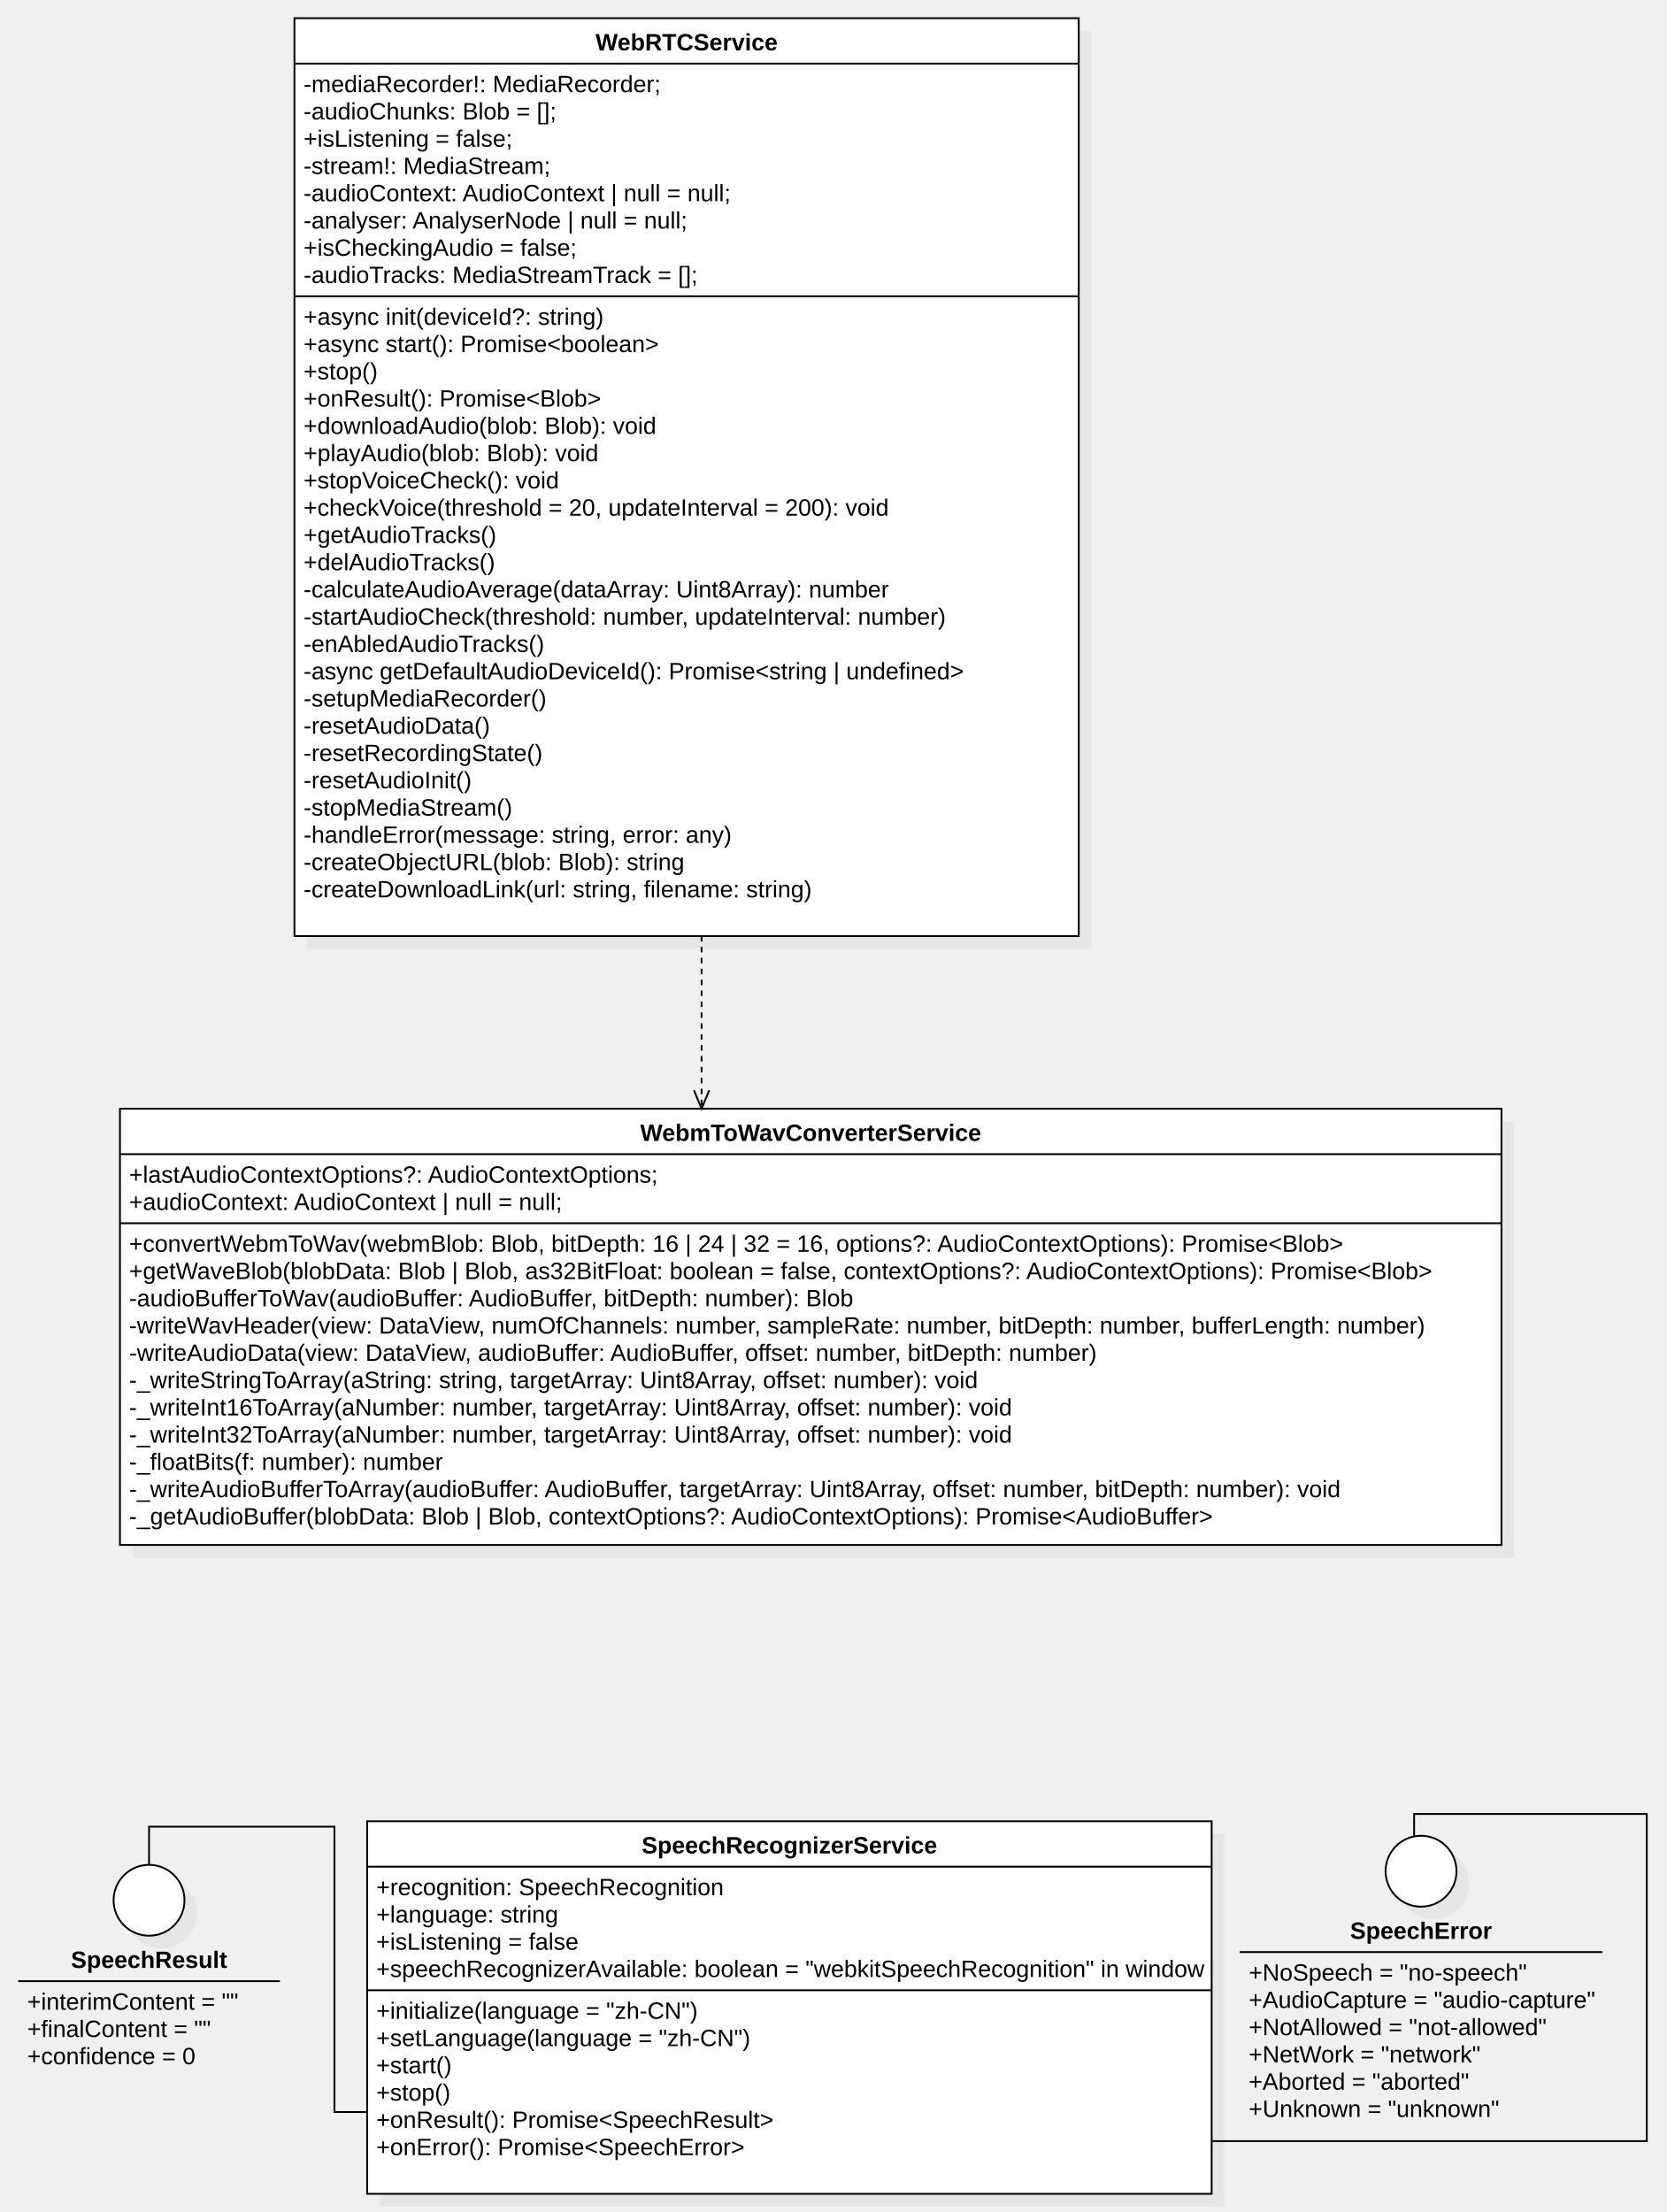
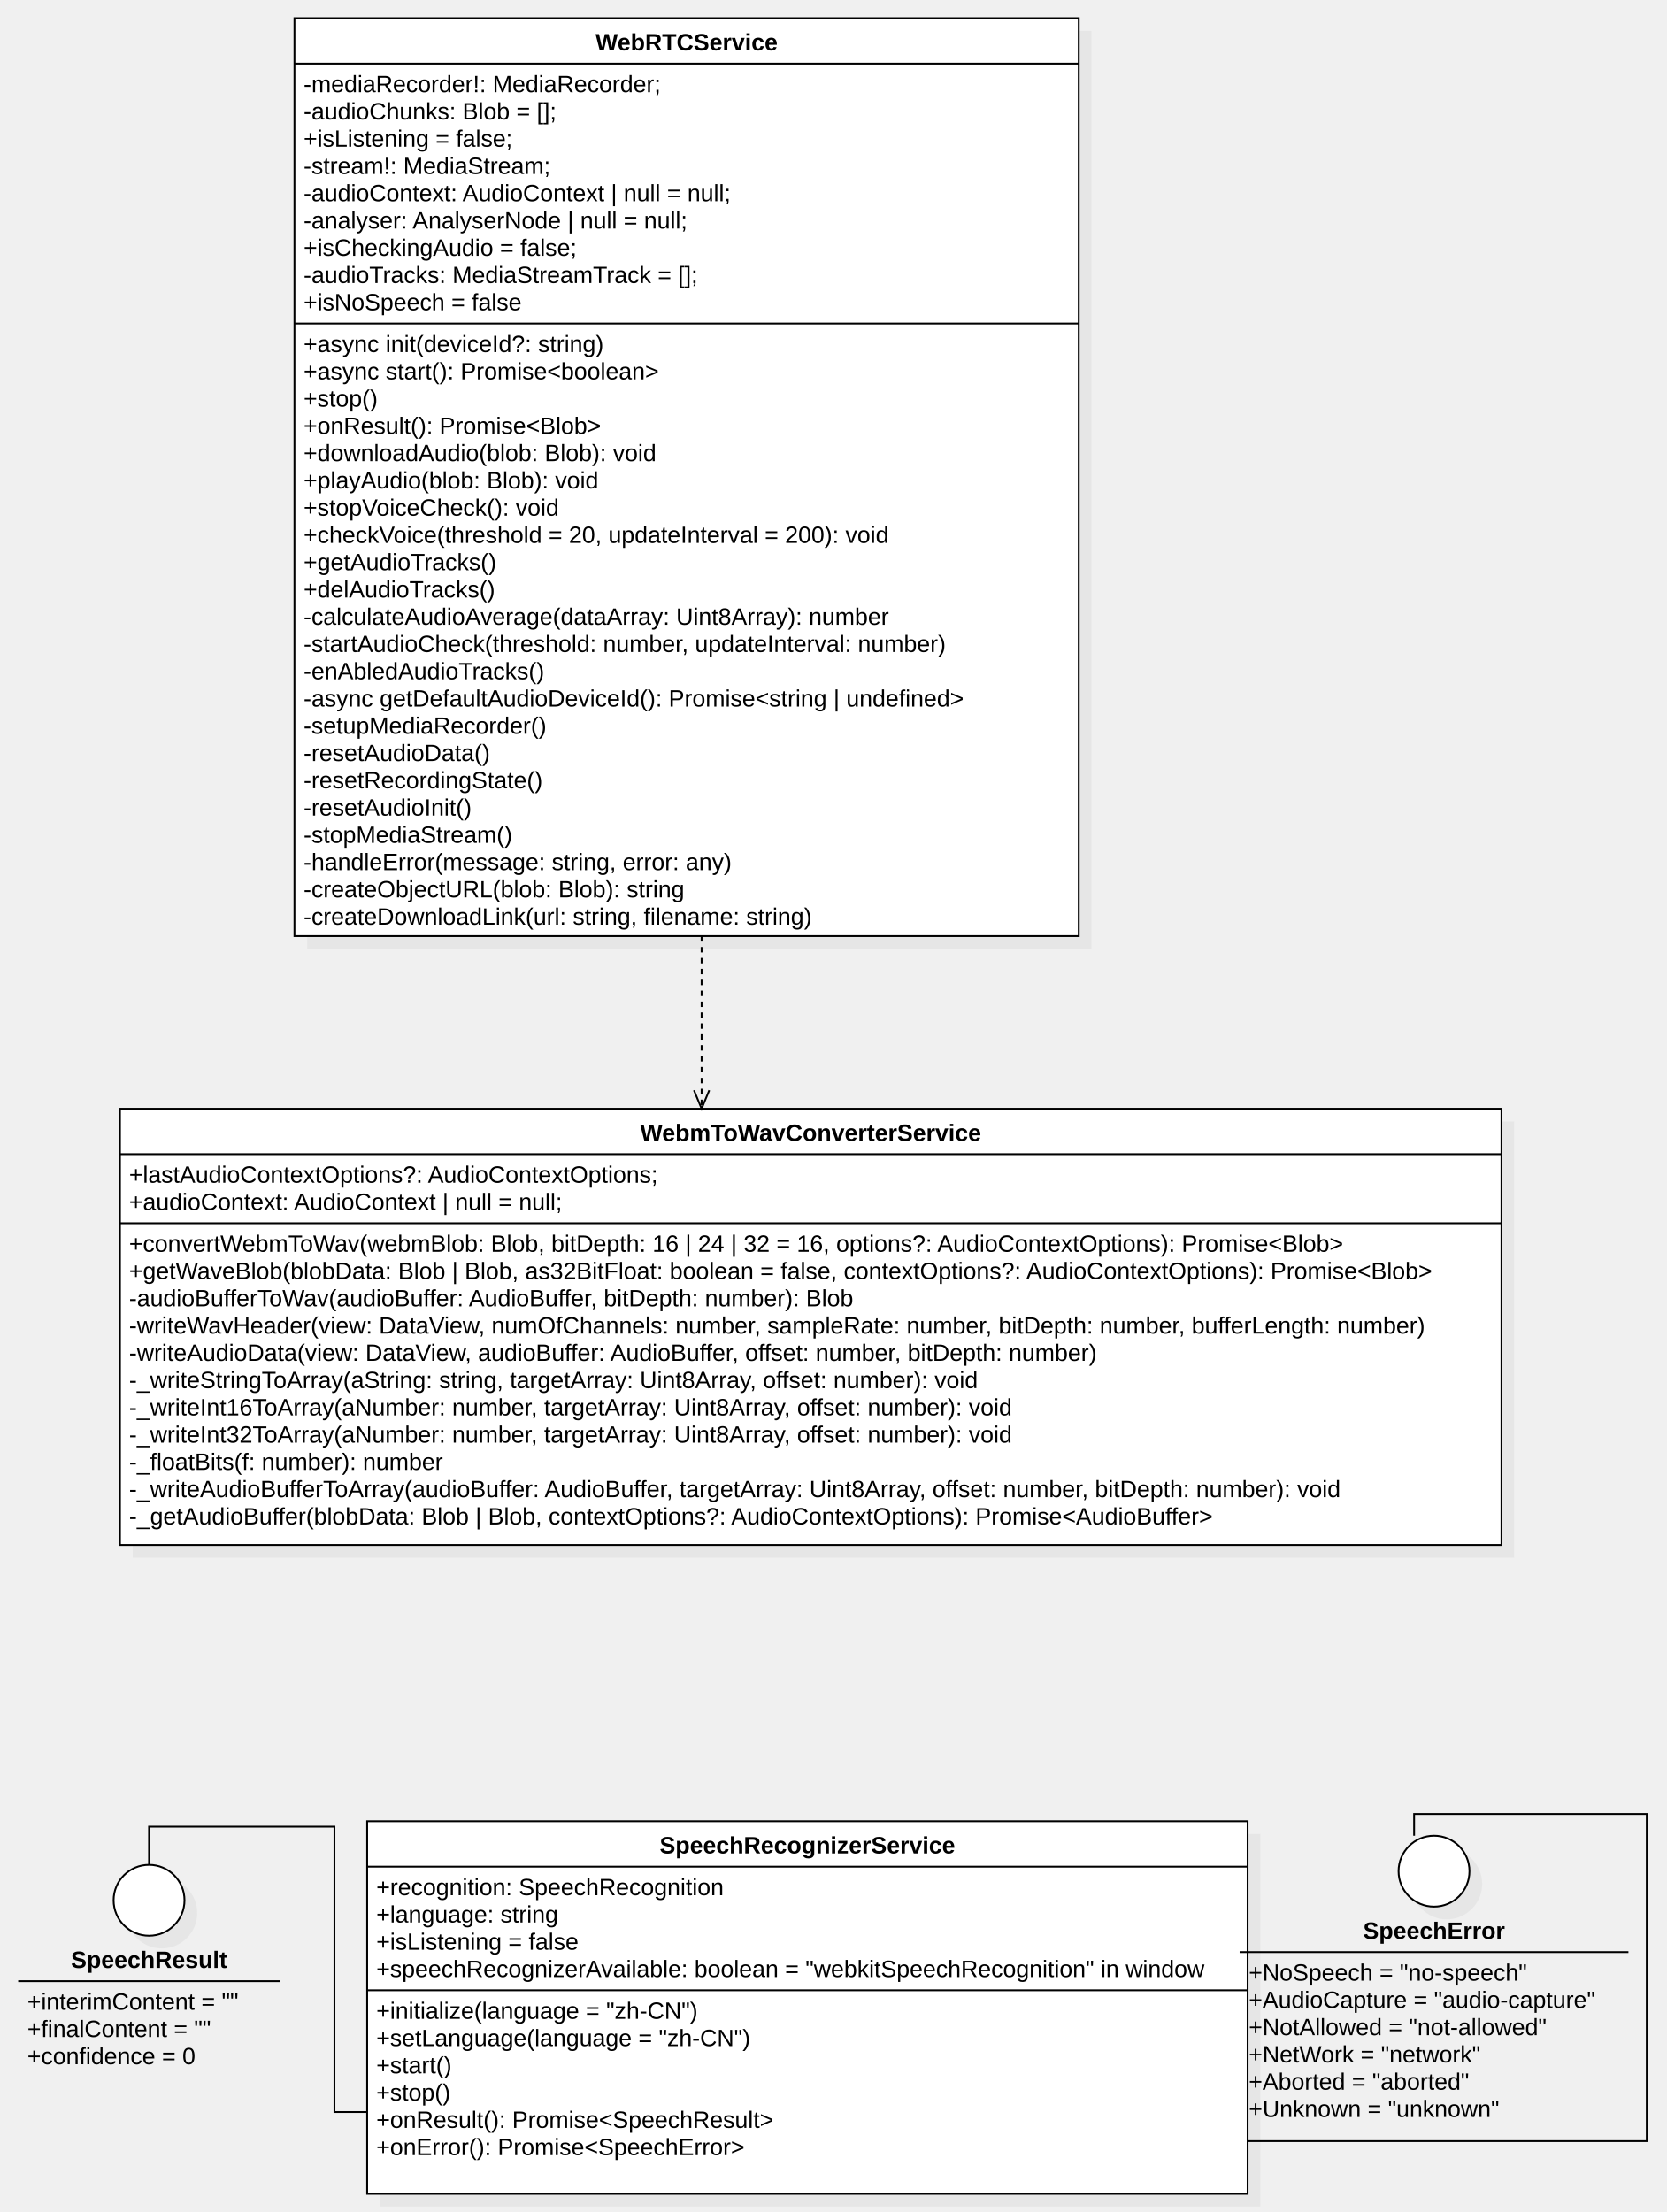
<svg xmlns="http://www.w3.org/2000/svg" version="1.1" width="917" height="1217">
  <defs />
  <g>
    <g transform="translate(-30,2) scale(1,1)">
      <rect fill="#C0C0C0" stroke="none" x="199" y="15" width="431.495" height="505" opacity="0.2" />
    </g>
    <g transform="translate(-30,2) scale(1,1)">
      <rect fill="#ffffff" stroke="none" x="192" y="8" width="431.495" height="505" />
    </g>
    <g transform="translate(-30,2) scale(1,1)">
      <path fill="none" stroke="#000000" d="M 192 8 L 623.495 8 L 623.495 513 L 192 513 L 192 8 Z Z" stroke-miterlimit="10" />
    </g>
    <g transform="translate(-30,2) scale(1,1)">
      <path fill="none" stroke="#000000" d="M 192 33 L 623.495 33" stroke-miterlimit="10" />
    </g>
    <g transform="translate(-30,2) scale(1,1)">
-       <path fill="none" stroke="#000000" d="M 192 161 L 623.495 161" stroke-miterlimit="10" />
+       <path fill="none" stroke="#000000" d="M 192 176 L 623.495 176" stroke-miterlimit="10" />
    </g>
    <g transform="translate(-30,2) scale(1,1)">
      <g>
        <path fill="none" stroke="none" />
        <text fill="#000000" stroke="none" font-family="Arial" font-size="13px" font-style="normal" font-weight="bold" text-decoration="none" x="357.655" y="25.71">WebRTCService</text>
      </g>
    </g>
    <g transform="translate(-30,2) scale(1,1)">
      <g>
        <path fill="none" stroke="none" />
        <text fill="#000000" stroke="none" font-family="Arial" font-size="13px" font-style="normal" font-weight="normal" text-decoration="none" x="197" y="48.71">-mediaRecorder!: MediaRecorder;</text>
      </g>
    </g>
    <g transform="translate(-30,2) scale(1,1)">
      <g>
        <path fill="none" stroke="none" />
        <text fill="#000000" stroke="none" font-family="Arial" font-size="13px" font-style="normal" font-weight="normal" text-decoration="none" x="197" y="63.71">-audioChunks: Blob = [];</text>
      </g>
    </g>
    <g transform="translate(-30,2) scale(1,1)">
      <g>
        <path fill="none" stroke="none" />
        <text fill="#000000" stroke="none" font-family="Arial" font-size="13px" font-style="normal" font-weight="normal" text-decoration="none" x="197" y="78.71">+isListening = false;</text>
      </g>
    </g>
    <g transform="translate(-30,2) scale(1,1)">
      <g>
        <path fill="none" stroke="none" />
        <text fill="#000000" stroke="none" font-family="Arial" font-size="13px" font-style="normal" font-weight="normal" text-decoration="none" x="197" y="93.71">-stream!: MediaStream;</text>
      </g>
    </g>
    <g transform="translate(-30,2) scale(1,1)">
      <g>
        <path fill="none" stroke="none" />
        <text fill="#000000" stroke="none" font-family="Arial" font-size="13px" font-style="normal" font-weight="normal" text-decoration="none" x="197" y="108.71">-audioContext: AudioContext | null = null;</text>
      </g>
    </g>
    <g transform="translate(-30,2) scale(1,1)">
      <g>
        <path fill="none" stroke="none" />
        <text fill="#000000" stroke="none" font-family="Arial" font-size="13px" font-style="normal" font-weight="normal" text-decoration="none" x="197" y="123.71">-analyser: AnalyserNode | null = null;</text>
      </g>
    </g>
    <g transform="translate(-30,2) scale(1,1)">
      <g>
        <path fill="none" stroke="none" />
        <text fill="#000000" stroke="none" font-family="Arial" font-size="13px" font-style="normal" font-weight="normal" text-decoration="none" x="197" y="138.71">+isCheckingAudio = false;</text>
      </g>
    </g>
    <g transform="translate(-30,2) scale(1,1)">
      <g>
        <path fill="none" stroke="none" />
        <text fill="#000000" stroke="none" font-family="Arial" font-size="13px" font-style="normal" font-weight="normal" text-decoration="none" x="197" y="153.71">-audioTracks: MediaStreamTrack = [];</text>
      </g>
    </g>
    <g transform="translate(-30,2) scale(1,1)">
      <g>
        <path fill="none" stroke="none" />
-         <text fill="#000000" stroke="none" font-family="Arial" font-size="13px" font-style="normal" font-weight="normal" text-decoration="none" x="197" y="176.71">+async init(deviceId?: string)</text>
-       </g>
-     </g>
-     <g transform="translate(-30,2) scale(1,1)">
-       <g>
-         <path fill="none" stroke="none" />
-         <text fill="#000000" stroke="none" font-family="Arial" font-size="13px" font-style="normal" font-weight="normal" text-decoration="none" x="197" y="191.71">+async start(): Promise&lt;boolean&gt;</text>
-       </g>
-     </g>
-     <g transform="translate(-30,2) scale(1,1)">
-       <g>
-         <path fill="none" stroke="none" />
-         <text fill="#000000" stroke="none" font-family="Arial" font-size="13px" font-style="normal" font-weight="normal" text-decoration="none" x="197" y="206.71">+stop()</text>
-       </g>
-     </g>
-     <g transform="translate(-30,2) scale(1,1)">
-       <g>
-         <path fill="none" stroke="none" />
-         <text fill="#000000" stroke="none" font-family="Arial" font-size="13px" font-style="normal" font-weight="normal" text-decoration="none" x="197" y="221.71">+onResult(): Promise&lt;Blob&gt;</text>
-       </g>
-     </g>
-     <g transform="translate(-30,2) scale(1,1)">
-       <g>
-         <path fill="none" stroke="none" />
-         <text fill="#000000" stroke="none" font-family="Arial" font-size="13px" font-style="normal" font-weight="normal" text-decoration="none" x="197" y="236.71">+downloadAudio(blob: Blob): void</text>
-       </g>
-     </g>
-     <g transform="translate(-30,2) scale(1,1)">
-       <g>
-         <path fill="none" stroke="none" />
-         <text fill="#000000" stroke="none" font-family="Arial" font-size="13px" font-style="normal" font-weight="normal" text-decoration="none" x="197" y="251.71">+playAudio(blob: Blob): void</text>
-       </g>
-     </g>
-     <g transform="translate(-30,2) scale(1,1)">
-       <g>
-         <path fill="none" stroke="none" />
-         <text fill="#000000" stroke="none" font-family="Arial" font-size="13px" font-style="normal" font-weight="normal" text-decoration="none" x="197" y="266.71">+stopVoiceCheck(): void</text>
-       </g>
-     </g>
-     <g transform="translate(-30,2) scale(1,1)">
-       <g>
-         <path fill="none" stroke="none" />
-         <text fill="#000000" stroke="none" font-family="Arial" font-size="13px" font-style="normal" font-weight="normal" text-decoration="none" x="197" y="281.71">+checkVoice(threshold   = 20, updateInterval  = 200): void</text>
-       </g>
-     </g>
-     <g transform="translate(-30,2) scale(1,1)">
-       <g>
-         <path fill="none" stroke="none" />
-         <text fill="#000000" stroke="none" font-family="Arial" font-size="13px" font-style="normal" font-weight="normal" text-decoration="none" x="197" y="296.71">+getAudioTracks()</text>
-       </g>
-     </g>
-     <g transform="translate(-30,2) scale(1,1)">
-       <g>
-         <path fill="none" stroke="none" />
-         <text fill="#000000" stroke="none" font-family="Arial" font-size="13px" font-style="normal" font-weight="normal" text-decoration="none" x="197" y="311.71">+delAudioTracks()</text>
-       </g>
-     </g>
-     <g transform="translate(-30,2) scale(1,1)">
-       <g>
-         <path fill="none" stroke="none" />
-         <text fill="#000000" stroke="none" font-family="Arial" font-size="13px" font-style="normal" font-weight="normal" text-decoration="none" x="197" y="326.71">-calculateAudioAverage(dataArray: Uint8Array): number</text>
-       </g>
-     </g>
-     <g transform="translate(-30,2) scale(1,1)">
-       <g>
-         <path fill="none" stroke="none" />
-         <text fill="#000000" stroke="none" font-family="Arial" font-size="13px" font-style="normal" font-weight="normal" text-decoration="none" x="197" y="341.71">-startAudioCheck(threshold: number, updateInterval: number)</text>
-       </g>
-     </g>
-     <g transform="translate(-30,2) scale(1,1)">
-       <g>
-         <path fill="none" stroke="none" />
-         <text fill="#000000" stroke="none" font-family="Arial" font-size="13px" font-style="normal" font-weight="normal" text-decoration="none" x="197" y="356.71">-enAbledAudioTracks()</text>
-       </g>
-     </g>
-     <g transform="translate(-30,2) scale(1,1)">
-       <g>
-         <path fill="none" stroke="none" />
-         <text fill="#000000" stroke="none" font-family="Arial" font-size="13px" font-style="normal" font-weight="normal" text-decoration="none" x="197" y="371.71">-async getDefaultAudioDeviceId(): Promise&lt;string | undefined&gt;</text>
-       </g>
-     </g>
-     <g transform="translate(-30,2) scale(1,1)">
-       <g>
-         <path fill="none" stroke="none" />
-         <text fill="#000000" stroke="none" font-family="Arial" font-size="13px" font-style="normal" font-weight="normal" text-decoration="none" x="197" y="386.71">-setupMediaRecorder()</text>
-       </g>
-     </g>
-     <g transform="translate(-30,2) scale(1,1)">
-       <g>
-         <path fill="none" stroke="none" />
-         <text fill="#000000" stroke="none" font-family="Arial" font-size="13px" font-style="normal" font-weight="normal" text-decoration="none" x="197" y="401.71">-resetAudioData()</text>
-       </g>
-     </g>
-     <g transform="translate(-30,2) scale(1,1)">
-       <g>
-         <path fill="none" stroke="none" />
-         <text fill="#000000" stroke="none" font-family="Arial" font-size="13px" font-style="normal" font-weight="normal" text-decoration="none" x="197" y="416.71">-resetRecordingState()</text>
-       </g>
-     </g>
-     <g transform="translate(-30,2) scale(1,1)">
-       <g>
-         <path fill="none" stroke="none" />
-         <text fill="#000000" stroke="none" font-family="Arial" font-size="13px" font-style="normal" font-weight="normal" text-decoration="none" x="197" y="431.71">-resetAudioInit()</text>
-       </g>
-     </g>
-     <g transform="translate(-30,2) scale(1,1)">
-       <g>
-         <path fill="none" stroke="none" />
-         <text fill="#000000" stroke="none" font-family="Arial" font-size="13px" font-style="normal" font-weight="normal" text-decoration="none" x="197" y="446.71">-stopMediaStream()</text>
-       </g>
-     </g>
-     <g transform="translate(-30,2) scale(1,1)">
-       <g>
-         <path fill="none" stroke="none" />
-         <text fill="#000000" stroke="none" font-family="Arial" font-size="13px" font-style="normal" font-weight="normal" text-decoration="none" x="197" y="461.71">-handleError(message: string, error: any)</text>
-       </g>
-     </g>
-     <g transform="translate(-30,2) scale(1,1)">
-       <g>
-         <path fill="none" stroke="none" />
-         <text fill="#000000" stroke="none" font-family="Arial" font-size="13px" font-style="normal" font-weight="normal" text-decoration="none" x="197" y="476.71">-createObjectURL(blob: Blob): string</text>
-       </g>
-     </g>
-     <g transform="translate(-30,2) scale(1,1)">
-       <g>
-         <path fill="none" stroke="none" />
-         <text fill="#000000" stroke="none" font-family="Arial" font-size="13px" font-style="normal" font-weight="normal" text-decoration="none" x="197" y="491.71">-createDownloadLink(url: string, filename: string)</text>
-       </g>
-     </g>
-     <g transform="translate(-30,2) scale(1,1)">
-       <rect fill="#C0C0C0" stroke="none" x="239" y="1007" width="464.616" height="205" opacity="0.2" />
-     </g>
-     <g transform="translate(-30,2) scale(1,1)">
-       <rect fill="#ffffff" stroke="none" x="232" y="1000" width="464.616" height="205" />
-     </g>
-     <g transform="translate(-30,2) scale(1,1)">
-       <path fill="none" stroke="#000000" d="M 232 1000 L 696.616 1000 L 696.616 1205 L 232 1205 L 232 1000 Z Z" stroke-miterlimit="10" />
-     </g>
-     <g transform="translate(-30,2) scale(1,1)">
-       <path fill="none" stroke="#000000" d="M 232 1025 L 696.616 1025" stroke-miterlimit="10" />
-     </g>
-     <g transform="translate(-30,2) scale(1,1)">
-       <path fill="none" stroke="#000000" d="M 232 1093 L 696.616 1093" stroke-miterlimit="10" />
-     </g>
-     <g transform="translate(-30,2) scale(1,1)">
-       <g>
-         <path fill="none" stroke="none" />
-         <text fill="#000000" stroke="none" font-family="Arial" font-size="13px" font-style="normal" font-weight="bold" text-decoration="none" x="383.02" y="1017.71">SpeechRecognizerService</text>
+         <text fill="#000000" stroke="none" font-family="Arial" font-size="13px" font-style="normal" font-weight="normal" text-decoration="none" x="197" y="168.71">+isNoSpeech = false</text>
+       </g>
+     </g>
+     <g transform="translate(-30,2) scale(1,1)">
+       <g>
+         <path fill="none" stroke="none" />
+         <text fill="#000000" stroke="none" font-family="Arial" font-size="13px" font-style="normal" font-weight="normal" text-decoration="none" x="197" y="191.71">+async init(deviceId?: string)</text>
+       </g>
+     </g>
+     <g transform="translate(-30,2) scale(1,1)">
+       <g>
+         <path fill="none" stroke="none" />
+         <text fill="#000000" stroke="none" font-family="Arial" font-size="13px" font-style="normal" font-weight="normal" text-decoration="none" x="197" y="206.71">+async start(): Promise&lt;boolean&gt;</text>
+       </g>
+     </g>
+     <g transform="translate(-30,2) scale(1,1)">
+       <g>
+         <path fill="none" stroke="none" />
+         <text fill="#000000" stroke="none" font-family="Arial" font-size="13px" font-style="normal" font-weight="normal" text-decoration="none" x="197" y="221.71">+stop()</text>
+       </g>
+     </g>
+     <g transform="translate(-30,2) scale(1,1)">
+       <g>
+         <path fill="none" stroke="none" />
+         <text fill="#000000" stroke="none" font-family="Arial" font-size="13px" font-style="normal" font-weight="normal" text-decoration="none" x="197" y="236.71">+onResult(): Promise&lt;Blob&gt;</text>
+       </g>
+     </g>
+     <g transform="translate(-30,2) scale(1,1)">
+       <g>
+         <path fill="none" stroke="none" />
+         <text fill="#000000" stroke="none" font-family="Arial" font-size="13px" font-style="normal" font-weight="normal" text-decoration="none" x="197" y="251.71">+downloadAudio(blob: Blob): void</text>
+       </g>
+     </g>
+     <g transform="translate(-30,2) scale(1,1)">
+       <g>
+         <path fill="none" stroke="none" />
+         <text fill="#000000" stroke="none" font-family="Arial" font-size="13px" font-style="normal" font-weight="normal" text-decoration="none" x="197" y="266.71">+playAudio(blob: Blob): void</text>
+       </g>
+     </g>
+     <g transform="translate(-30,2) scale(1,1)">
+       <g>
+         <path fill="none" stroke="none" />
+         <text fill="#000000" stroke="none" font-family="Arial" font-size="13px" font-style="normal" font-weight="normal" text-decoration="none" x="197" y="281.71">+stopVoiceCheck(): void</text>
+       </g>
+     </g>
+     <g transform="translate(-30,2) scale(1,1)">
+       <g>
+         <path fill="none" stroke="none" />
+         <text fill="#000000" stroke="none" font-family="Arial" font-size="13px" font-style="normal" font-weight="normal" text-decoration="none" x="197" y="296.71">+checkVoice(threshold   = 20, updateInterval  = 200): void</text>
+       </g>
+     </g>
+     <g transform="translate(-30,2) scale(1,1)">
+       <g>
+         <path fill="none" stroke="none" />
+         <text fill="#000000" stroke="none" font-family="Arial" font-size="13px" font-style="normal" font-weight="normal" text-decoration="none" x="197" y="311.71">+getAudioTracks()</text>
+       </g>
+     </g>
+     <g transform="translate(-30,2) scale(1,1)">
+       <g>
+         <path fill="none" stroke="none" />
+         <text fill="#000000" stroke="none" font-family="Arial" font-size="13px" font-style="normal" font-weight="normal" text-decoration="none" x="197" y="326.71">+delAudioTracks()</text>
+       </g>
+     </g>
+     <g transform="translate(-30,2) scale(1,1)">
+       <g>
+         <path fill="none" stroke="none" />
+         <text fill="#000000" stroke="none" font-family="Arial" font-size="13px" font-style="normal" font-weight="normal" text-decoration="none" x="197" y="341.71">-calculateAudioAverage(dataArray: Uint8Array): number</text>
+       </g>
+     </g>
+     <g transform="translate(-30,2) scale(1,1)">
+       <g>
+         <path fill="none" stroke="none" />
+         <text fill="#000000" stroke="none" font-family="Arial" font-size="13px" font-style="normal" font-weight="normal" text-decoration="none" x="197" y="356.71">-startAudioCheck(threshold: number, updateInterval: number)</text>
+       </g>
+     </g>
+     <g transform="translate(-30,2) scale(1,1)">
+       <g>
+         <path fill="none" stroke="none" />
+         <text fill="#000000" stroke="none" font-family="Arial" font-size="13px" font-style="normal" font-weight="normal" text-decoration="none" x="197" y="371.71">-enAbledAudioTracks()</text>
+       </g>
+     </g>
+     <g transform="translate(-30,2) scale(1,1)">
+       <g>
+         <path fill="none" stroke="none" />
+         <text fill="#000000" stroke="none" font-family="Arial" font-size="13px" font-style="normal" font-weight="normal" text-decoration="none" x="197" y="386.71">-async getDefaultAudioDeviceId(): Promise&lt;string | undefined&gt;</text>
+       </g>
+     </g>
+     <g transform="translate(-30,2) scale(1,1)">
+       <g>
+         <path fill="none" stroke="none" />
+         <text fill="#000000" stroke="none" font-family="Arial" font-size="13px" font-style="normal" font-weight="normal" text-decoration="none" x="197" y="401.71">-setupMediaRecorder()</text>
+       </g>
+     </g>
+     <g transform="translate(-30,2) scale(1,1)">
+       <g>
+         <path fill="none" stroke="none" />
+         <text fill="#000000" stroke="none" font-family="Arial" font-size="13px" font-style="normal" font-weight="normal" text-decoration="none" x="197" y="416.71">-resetAudioData()</text>
+       </g>
+     </g>
+     <g transform="translate(-30,2) scale(1,1)">
+       <g>
+         <path fill="none" stroke="none" />
+         <text fill="#000000" stroke="none" font-family="Arial" font-size="13px" font-style="normal" font-weight="normal" text-decoration="none" x="197" y="431.71">-resetRecordingState()</text>
+       </g>
+     </g>
+     <g transform="translate(-30,2) scale(1,1)">
+       <g>
+         <path fill="none" stroke="none" />
+         <text fill="#000000" stroke="none" font-family="Arial" font-size="13px" font-style="normal" font-weight="normal" text-decoration="none" x="197" y="446.71">-resetAudioInit()</text>
+       </g>
+     </g>
+     <g transform="translate(-30,2) scale(1,1)">
+       <g>
+         <path fill="none" stroke="none" />
+         <text fill="#000000" stroke="none" font-family="Arial" font-size="13px" font-style="normal" font-weight="normal" text-decoration="none" x="197" y="461.71">-stopMediaStream()</text>
+       </g>
+     </g>
+     <g transform="translate(-30,2) scale(1,1)">
+       <g>
+         <path fill="none" stroke="none" />
+         <text fill="#000000" stroke="none" font-family="Arial" font-size="13px" font-style="normal" font-weight="normal" text-decoration="none" x="197" y="476.71">-handleError(message: string, error: any)</text>
+       </g>
+     </g>
+     <g transform="translate(-30,2) scale(1,1)">
+       <g>
+         <path fill="none" stroke="none" />
+         <text fill="#000000" stroke="none" font-family="Arial" font-size="13px" font-style="normal" font-weight="normal" text-decoration="none" x="197" y="491.71">-createObjectURL(blob: Blob): string</text>
+       </g>
+     </g>
+     <g transform="translate(-30,2) scale(1,1)">
+       <g>
+         <path fill="none" stroke="none" />
+         <text fill="#000000" stroke="none" font-family="Arial" font-size="13px" font-style="normal" font-weight="normal" text-decoration="none" x="197" y="506.71">-createDownloadLink(url: string, filename: string)</text>
+       </g>
+     </g>
+     <g transform="translate(-30,2) scale(1,1)">
+       <rect fill="#C0C0C0" stroke="none" x="239" y="1007" width="484.396" height="205" opacity="0.2" />
+     </g>
+     <g transform="translate(-30,2) scale(1,1)">
+       <rect fill="#ffffff" stroke="none" x="232" y="1000" width="484.396" height="205" />
+     </g>
+     <g transform="translate(-30,2) scale(1,1)">
+       <path fill="none" stroke="#000000" d="M 232 1000 L 716.396 1000 L 716.396 1205 L 232 1205 L 232 1000 Z Z" stroke-miterlimit="10" />
+     </g>
+     <g transform="translate(-30,2) scale(1,1)">
+       <path fill="none" stroke="#000000" d="M 232 1025 L 716.396 1025" stroke-miterlimit="10" />
+     </g>
+     <g transform="translate(-30,2) scale(1,1)">
+       <path fill="none" stroke="#000000" d="M 232 1093 L 716.396 1093" stroke-miterlimit="10" />
+     </g>
+     <g transform="translate(-30,2) scale(1,1)">
+       <g>
+         <path fill="none" stroke="none" />
+         <text fill="#000000" stroke="none" font-family="Arial" font-size="13px" font-style="normal" font-weight="bold" text-decoration="none" x="392.91" y="1017.71">SpeechRecognizerService</text>
      </g>
    </g>
    <g transform="translate(-30,2) scale(1,1)">
      <g>
        <path fill="none" stroke="none" />
        <text fill="#000000" stroke="none" font-family="Arial" font-size="13px" font-style="normal" font-weight="normal" text-decoration="none" x="237" y="1040.71">+recognition: SpeechRecognition</text>
      </g>
    </g>
    <g transform="translate(-30,2) scale(1,1)">
      <g>
        <path fill="none" stroke="none" />
        <text fill="#000000" stroke="none" font-family="Arial" font-size="13px" font-style="normal" font-weight="normal" text-decoration="none" x="237" y="1055.71">+language: string</text>
      </g>
    </g>
    <g transform="translate(-30,2) scale(1,1)">
      <g>
        <path fill="none" stroke="none" />
        <text fill="#000000" stroke="none" font-family="Arial" font-size="13px" font-style="normal" font-weight="normal" text-decoration="none" x="237" y="1070.71">+isListening = false</text>
      </g>
    </g>
    <g transform="translate(-30,2) scale(1,1)">
      <g>
        <path fill="none" stroke="none" />
        <text fill="#000000" stroke="none" font-family="Arial" font-size="13px" font-style="normal" font-weight="normal" text-decoration="none" x="237" y="1085.71">+speechRecognizerAvailable: boolean = "webkitSpeechRecognition" in window</text>
      </g>
    </g>
    <g transform="translate(-30,2) scale(1,1)">
      <g>
        <path fill="none" stroke="none" />
        <text fill="#000000" stroke="none" font-family="Arial" font-size="13px" font-style="normal" font-weight="normal" text-decoration="none" x="237" y="1108.71">+initialize(language = "zh-CN")</text>
      </g>
    </g>
    <g transform="translate(-30,2) scale(1,1)">
      <g>
        <path fill="none" stroke="none" />
        <text fill="#000000" stroke="none" font-family="Arial" font-size="13px" font-style="normal" font-weight="normal" text-decoration="none" x="237" y="1123.71">+setLanguage(language = "zh-CN")</text>
      </g>
    </g>
    <g transform="translate(-30,2) scale(1,1)">
      <g>
        <path fill="none" stroke="none" />
        <text fill="#000000" stroke="none" font-family="Arial" font-size="13px" font-style="normal" font-weight="normal" text-decoration="none" x="237" y="1138.71">+start()</text>
      </g>
    </g>
    <g transform="translate(-30,2) scale(1,1)">
      <g>
        <path fill="none" stroke="none" />
        <text fill="#000000" stroke="none" font-family="Arial" font-size="13px" font-style="normal" font-weight="normal" text-decoration="none" x="237" y="1153.71">+stop()</text>
      </g>
    </g>
    <g transform="translate(-30,2) scale(1,1)">
      <g>
        <path fill="none" stroke="none" />
        <text fill="#000000" stroke="none" font-family="Arial" font-size="13px" font-style="normal" font-weight="normal" text-decoration="none" x="237" y="1168.71">+onResult(): Promise&lt;SpeechResult&gt;</text>
      </g>
    </g>
    <g transform="translate(-30,2) scale(1,1)">
      <g>
        <path fill="none" stroke="none" />
        <text fill="#000000" stroke="none" font-family="Arial" font-size="13px" font-style="normal" font-weight="normal" text-decoration="none" x="237" y="1183.71">+onError(): Promise&lt;SpeechError&gt;</text>
      </g>
    </g>
    <g transform="translate(-30,2) scale(1,1)">
      <path fill="#C0C0C0" stroke="none" d="M 99.5 1050.5 C 99.5 1039.73 108.23 1031 119 1031 C 129.77 1031 138.5 1039.73 138.5 1050.5 C 138.5 1061.27 129.77 1070 119 1070 C 108.23 1070 99.5 1061.27 99.5 1050.5 Z" opacity="0.2" />
    </g>
    <g transform="translate(-30,2) scale(1,1)">
      <path fill="#ffffff" stroke="none" d="M 92.5 1043.5 C 92.5 1032.73 101.23 1024 112 1024 C 122.77 1024 131.5 1032.73 131.5 1043.5 C 131.5 1054.27 122.77 1063 112 1063 C 101.23 1063 92.5 1054.27 92.5 1043.5 Z" />
    </g>
    <g transform="translate(-30,2) scale(1,1)">
      <path fill="none" stroke="#000000" d="M 92.5 1043.5 C 92.5 1032.73 101.23 1024 112 1024 C 122.77 1024 131.5 1032.73 131.5 1043.5 C 131.5 1054.27 122.77 1063 112 1063 C 101.23 1063 92.5 1054.27 92.5 1043.5 Z" stroke-miterlimit="10" />
    </g>
    <g transform="translate(-30,2) scale(1,1)">
      <path fill="none" stroke="#000000" d="M 40 1088 L 184 1088" stroke-miterlimit="10" />
    </g>
    <g transform="translate(-30,2) scale(1,1)">
      <g>
        <path fill="none" stroke="none" />
        <text fill="#000000" stroke="none" font-family="Arial" font-size="13px" font-style="normal" font-weight="bold" text-decoration="none" x="69.014" y="1080.71">SpeechResult</text>
      </g>
    </g>
    <g transform="translate(-30,2) scale(1,1)">
      <g>
        <path fill="none" stroke="none" />
        <text fill="#000000" stroke="none" font-family="Arial" font-size="13px" font-style="normal" font-weight="normal" text-decoration="none" x="45" y="1103.71">+interimContent = ""</text>
      </g>
    </g>
    <g transform="translate(-30,2) scale(1,1)">
      <g>
        <path fill="none" stroke="none" />
        <text fill="#000000" stroke="none" font-family="Arial" font-size="13px" font-style="normal" font-weight="normal" text-decoration="none" x="45" y="1118.71">+finalContent = ""</text>
      </g>
    </g>
    <g transform="translate(-30,2) scale(1,1)">
      <g>
        <path fill="none" stroke="none" />
        <text fill="#000000" stroke="none" font-family="Arial" font-size="13px" font-style="normal" font-weight="normal" text-decoration="none" x="45" y="1133.71">+confidence = 0</text>
      </g>
    </g>
    <g transform="translate(-30,2) scale(1,1)">
-       <path fill="#C0C0C0" stroke="none" d="M 799.316 1034.5 C 799.316 1023.73 808.047 1015 818.816 1015 C 829.586 1015 838.316 1023.73 838.316 1034.5 C 838.316 1045.27 829.586 1054 818.816 1054 C 808.047 1054 799.316 1045.27 799.316 1034.5 Z" opacity="0.2" />
-     </g>
-     <g transform="translate(-30,2) scale(1,1)">
-       <path fill="#ffffff" stroke="none" d="M 792.316 1027.5 C 792.316 1016.73 801.047 1008 811.816 1008 C 822.586 1008 831.316 1016.73 831.316 1027.5 C 831.316 1038.27 822.586 1047 811.816 1047 C 801.047 1047 792.316 1038.27 792.316 1027.5 Z" />
-     </g>
-     <g transform="translate(-30,2) scale(1,1)">
-       <path fill="none" stroke="#000000" d="M 792.316 1027.5 C 792.316 1016.73 801.047 1008 811.816 1008 C 822.586 1008 831.316 1016.73 831.316 1027.5 C 831.316 1038.27 822.586 1047 811.816 1047 C 801.047 1047 792.316 1038.27 792.316 1027.5 Z" stroke-miterlimit="10" />
-     </g>
-     <g transform="translate(-30,2) scale(1,1)">
-       <path fill="none" stroke="#000000" d="M 712 1072 L 911.633 1072" stroke-miterlimit="10" />
-     </g>
-     <g transform="translate(-30,2) scale(1,1)">
-       <g>
-         <path fill="none" stroke="none" />
-         <text fill="#000000" stroke="none" font-family="Arial" font-size="13px" font-style="normal" font-weight="bold" text-decoration="none" x="772.801" y="1064.71">SpeechError</text>
+       <path fill="#C0C0C0" stroke="none" d="M 806.453 1034.5 C 806.453 1023.73 815.183 1015 825.953 1015 C 836.722 1015 845.453 1023.73 845.453 1034.5 C 845.453 1045.27 836.722 1054 825.953 1054 C 815.183 1054 806.453 1045.27 806.453 1034.5 Z" opacity="0.2" />
+     </g>
+     <g transform="translate(-30,2) scale(1,1)">
+       <path fill="#ffffff" stroke="none" d="M 799.453 1027.5 C 799.453 1016.73 808.183 1008 818.953 1008 C 829.722 1008 838.453 1016.73 838.453 1027.5 C 838.453 1038.27 829.722 1047 818.953 1047 C 808.183 1047 799.453 1038.27 799.453 1027.5 Z" />
+     </g>
+     <g transform="translate(-30,2) scale(1,1)">
+       <path fill="none" stroke="#000000" d="M 799.453 1027.5 C 799.453 1016.73 808.183 1008 818.953 1008 C 829.722 1008 838.453 1016.73 838.453 1027.5 C 838.453 1038.27 829.722 1047 818.953 1047 C 808.183 1047 799.453 1038.27 799.453 1027.5 Z" stroke-miterlimit="10" />
+     </g>
+     <g transform="translate(-30,2) scale(1,1)">
+       <path fill="none" stroke="#000000" d="M 712 1072 L 925.906 1072" stroke-miterlimit="10" />
+     </g>
+     <g transform="translate(-30,2) scale(1,1)">
+       <g>
+         <path fill="none" stroke="none" />
+         <text fill="#000000" stroke="none" font-family="Arial" font-size="13px" font-style="normal" font-weight="bold" text-decoration="none" x="779.937" y="1064.71">SpeechError</text>
      </g>
    </g>
    <g transform="translate(-30,2) scale(1,1)">
      <g>
        <path fill="none" stroke="none" />
        <text fill="#000000" stroke="none" font-family="Arial" font-size="13px" font-style="normal" font-weight="normal" text-decoration="none" x="717" y="1087.71">+NoSpeech = "no-speech"</text>
      </g>
    </g>
    <g transform="translate(-30,2) scale(1,1)">
      <g>
        <path fill="none" stroke="none" />
        <text fill="#000000" stroke="none" font-family="Arial" font-size="13px" font-style="normal" font-weight="normal" text-decoration="none" x="717" y="1102.71">+AudioCapture = "audio-capture"</text>
      </g>
    </g>
    <g transform="translate(-30,2) scale(1,1)">
      <g>
        <path fill="none" stroke="none" />
        <text fill="#000000" stroke="none" font-family="Arial" font-size="13px" font-style="normal" font-weight="normal" text-decoration="none" x="717" y="1117.71">+NotAllowed = "not-allowed"</text>
      </g>
    </g>
    <g transform="translate(-30,2) scale(1,1)">
      <g>
        <path fill="none" stroke="none" />
        <text fill="#000000" stroke="none" font-family="Arial" font-size="13px" font-style="normal" font-weight="normal" text-decoration="none" x="717" y="1132.71">+NetWork = "network"</text>
      </g>
    </g>
    <g transform="translate(-30,2) scale(1,1)">
      <g>
        <path fill="none" stroke="none" />
        <text fill="#000000" stroke="none" font-family="Arial" font-size="13px" font-style="normal" font-weight="normal" text-decoration="none" x="717" y="1147.71">+Aborted = "aborted"</text>
      </g>
    </g>
    <g transform="translate(-30,2) scale(1,1)">
      <g>
        <path fill="none" stroke="none" />
        <text fill="#000000" stroke="none" font-family="Arial" font-size="13px" font-style="normal" font-weight="normal" text-decoration="none" x="717" y="1162.71">+Unknown = "unknown"</text>
      </g>
    </g>
    <g transform="translate(-30,2) scale(1,1)">
      <rect fill="#C0C0C0" stroke="none" x="103" y="615" width="760.061" height="240" opacity="0.2" />
    </g>
    <g transform="translate(-30,2) scale(1,1)">
      <rect fill="#ffffff" stroke="none" x="96" y="608" width="760.061" height="240" />
    </g>
    <g transform="translate(-30,2) scale(1,1)">
      <path fill="none" stroke="#000000" d="M 96 608 L 856.061 608 L 856.061 848 L 96 848 L 96 608 Z Z" stroke-miterlimit="10" />
    </g>
    <g transform="translate(-30,2) scale(1,1)">
      <path fill="none" stroke="#000000" d="M 96 633 L 856.061 633" stroke-miterlimit="10" />
    </g>
    <g transform="translate(-30,2) scale(1,1)">
      <path fill="none" stroke="#000000" d="M 96 671 L 856.061 671" stroke-miterlimit="10" />
    </g>
    <g transform="translate(-30,2) scale(1,1)">
      <g>
        <path fill="none" stroke="none" />
        <text fill="#000000" stroke="none" font-family="Arial" font-size="13px" font-style="normal" font-weight="bold" text-decoration="none" x="382.231" y="625.71">WebmToWavConverterService</text>
      </g>
    </g>
    <g transform="translate(-30,2) scale(1,1)">
      <g>
        <path fill="none" stroke="none" />
        <text fill="#000000" stroke="none" font-family="Arial" font-size="13px" font-style="normal" font-weight="normal" text-decoration="none" x="101" y="648.71">+lastAudioContextOptions?: AudioContextOptions;</text>
      </g>
    </g>
    <g transform="translate(-30,2) scale(1,1)">
      <g>
        <path fill="none" stroke="none" />
        <text fill="#000000" stroke="none" font-family="Arial" font-size="13px" font-style="normal" font-weight="normal" text-decoration="none" x="101" y="663.71">+audioContext: AudioContext | null = null;</text>
      </g>
    </g>
    <g transform="translate(-30,2) scale(1,1)">
      <g>
        <path fill="none" stroke="none" />
        <text fill="#000000" stroke="none" font-family="Arial" font-size="13px" font-style="normal" font-weight="normal" text-decoration="none" x="101" y="686.71">+convertWebmToWav(webmBlob: Blob, bitDepth: 16 | 24 | 32 = 16, options?: AudioContextOptions): Promise&lt;Blob&gt;</text>
      </g>
    </g>
    <g transform="translate(-30,2) scale(1,1)">
      <g>
        <path fill="none" stroke="none" />
        <text fill="#000000" stroke="none" font-family="Arial" font-size="13px" font-style="normal" font-weight="normal" text-decoration="none" x="101" y="701.71">+getWaveBlob(blobData: Blob | Blob, as32BitFloat: boolean = false, contextOptions?: AudioContextOptions): Promise&lt;Blob&gt;</text>
      </g>
    </g>
    <g transform="translate(-30,2) scale(1,1)">
      <g>
        <path fill="none" stroke="none" />
        <text fill="#000000" stroke="none" font-family="Arial" font-size="13px" font-style="normal" font-weight="normal" text-decoration="none" x="101" y="716.71">-audioBufferToWav(audioBuffer: AudioBuffer, bitDepth: number): Blob</text>
      </g>
    </g>
    <g transform="translate(-30,2) scale(1,1)">
      <g>
        <path fill="none" stroke="none" />
        <text fill="#000000" stroke="none" font-family="Arial" font-size="13px" font-style="normal" font-weight="normal" text-decoration="none" x="101" y="731.71">-writeWavHeader(view: DataView, numOfChannels: number, sampleRate: number, bitDepth: number, bufferLength: number)</text>
      </g>
    </g>
    <g transform="translate(-30,2) scale(1,1)">
      <g>
        <path fill="none" stroke="none" />
        <text fill="#000000" stroke="none" font-family="Arial" font-size="13px" font-style="normal" font-weight="normal" text-decoration="none" x="101" y="746.71">-writeAudioData(view: DataView, audioBuffer: AudioBuffer, offset: number, bitDepth: number)</text>
      </g>
    </g>
    <g transform="translate(-30,2) scale(1,1)">
      <g>
        <path fill="none" stroke="none" />
        <text fill="#000000" stroke="none" font-family="Arial" font-size="13px" font-style="normal" font-weight="normal" text-decoration="none" x="101" y="761.71">-_writeStringToArray(aString: string, targetArray: Uint8Array, offset: number): void</text>
      </g>
    </g>
    <g transform="translate(-30,2) scale(1,1)">
      <g>
        <path fill="none" stroke="none" />
        <text fill="#000000" stroke="none" font-family="Arial" font-size="13px" font-style="normal" font-weight="normal" text-decoration="none" x="101" y="776.71">-_writeInt16ToArray(aNumber: number, targetArray: Uint8Array, offset: number): void</text>
      </g>
    </g>
    <g transform="translate(-30,2) scale(1,1)">
      <g>
        <path fill="none" stroke="none" />
        <text fill="#000000" stroke="none" font-family="Arial" font-size="13px" font-style="normal" font-weight="normal" text-decoration="none" x="101" y="791.71">-_writeInt32ToArray(aNumber: number, targetArray: Uint8Array, offset: number): void</text>
      </g>
    </g>
    <g transform="translate(-30,2) scale(1,1)">
      <g>
        <path fill="none" stroke="none" />
        <text fill="#000000" stroke="none" font-family="Arial" font-size="13px" font-style="normal" font-weight="normal" text-decoration="none" x="101" y="806.71">-_floatBits(f: number): number</text>
      </g>
    </g>
    <g transform="translate(-30,2) scale(1,1)">
      <g>
        <path fill="none" stroke="none" />
        <text fill="#000000" stroke="none" font-family="Arial" font-size="13px" font-style="normal" font-weight="normal" text-decoration="none" x="101" y="821.71">-_writeAudioBufferToArray(audioBuffer: AudioBuffer, targetArray: Uint8Array, offset: number, bitDepth: number): void</text>
      </g>
    </g>
    <g transform="translate(-30,2) scale(1,1)">
      <g>
        <path fill="none" stroke="none" />
        <text fill="#000000" stroke="none" font-family="Arial" font-size="13px" font-style="normal" font-weight="normal" text-decoration="none" x="101" y="836.71">-_getAudioBuffer(blobData: Blob | Blob, contextOptions?: AudioContextOptions): Promise&lt;AudioBuffer&gt;</text>
      </g>
    </g>
    <g transform="translate(-30,2) scale(1,1)">
      <path fill="none" stroke="#000000" d="M 416 513 L 416 608" stroke-miterlimit="10" stroke-dasharray="3" />
    </g>
    <g transform="translate(-30,2) scale(1,1)">
      <path fill="none" stroke="#000000" d="M 411.79 597.837 L 416 608 L 420.21 597.837" stroke-miterlimit="10" />
    </g>
    <g transform="translate(-30,2) scale(1,1)">
-       <path fill="none" stroke="#000000" d="M 808 1008 L 808 996 L 936 996 L 936 1176 L 697 1176" stroke-miterlimit="10" />
+       <path fill="none" stroke="#000000" d="M 808 1008 L 808 996 L 936 996 L 936 1176 L 716 1176" stroke-miterlimit="10" />
    </g>
    <g transform="translate(-30,2) scale(1,1)">
      <path fill="none" stroke="#000000" d="M 112 1024 L 112 1003 L 214 1003 L 214 1160 L 232 1160" stroke-miterlimit="10" />
    </g>
  </g>
</svg>
